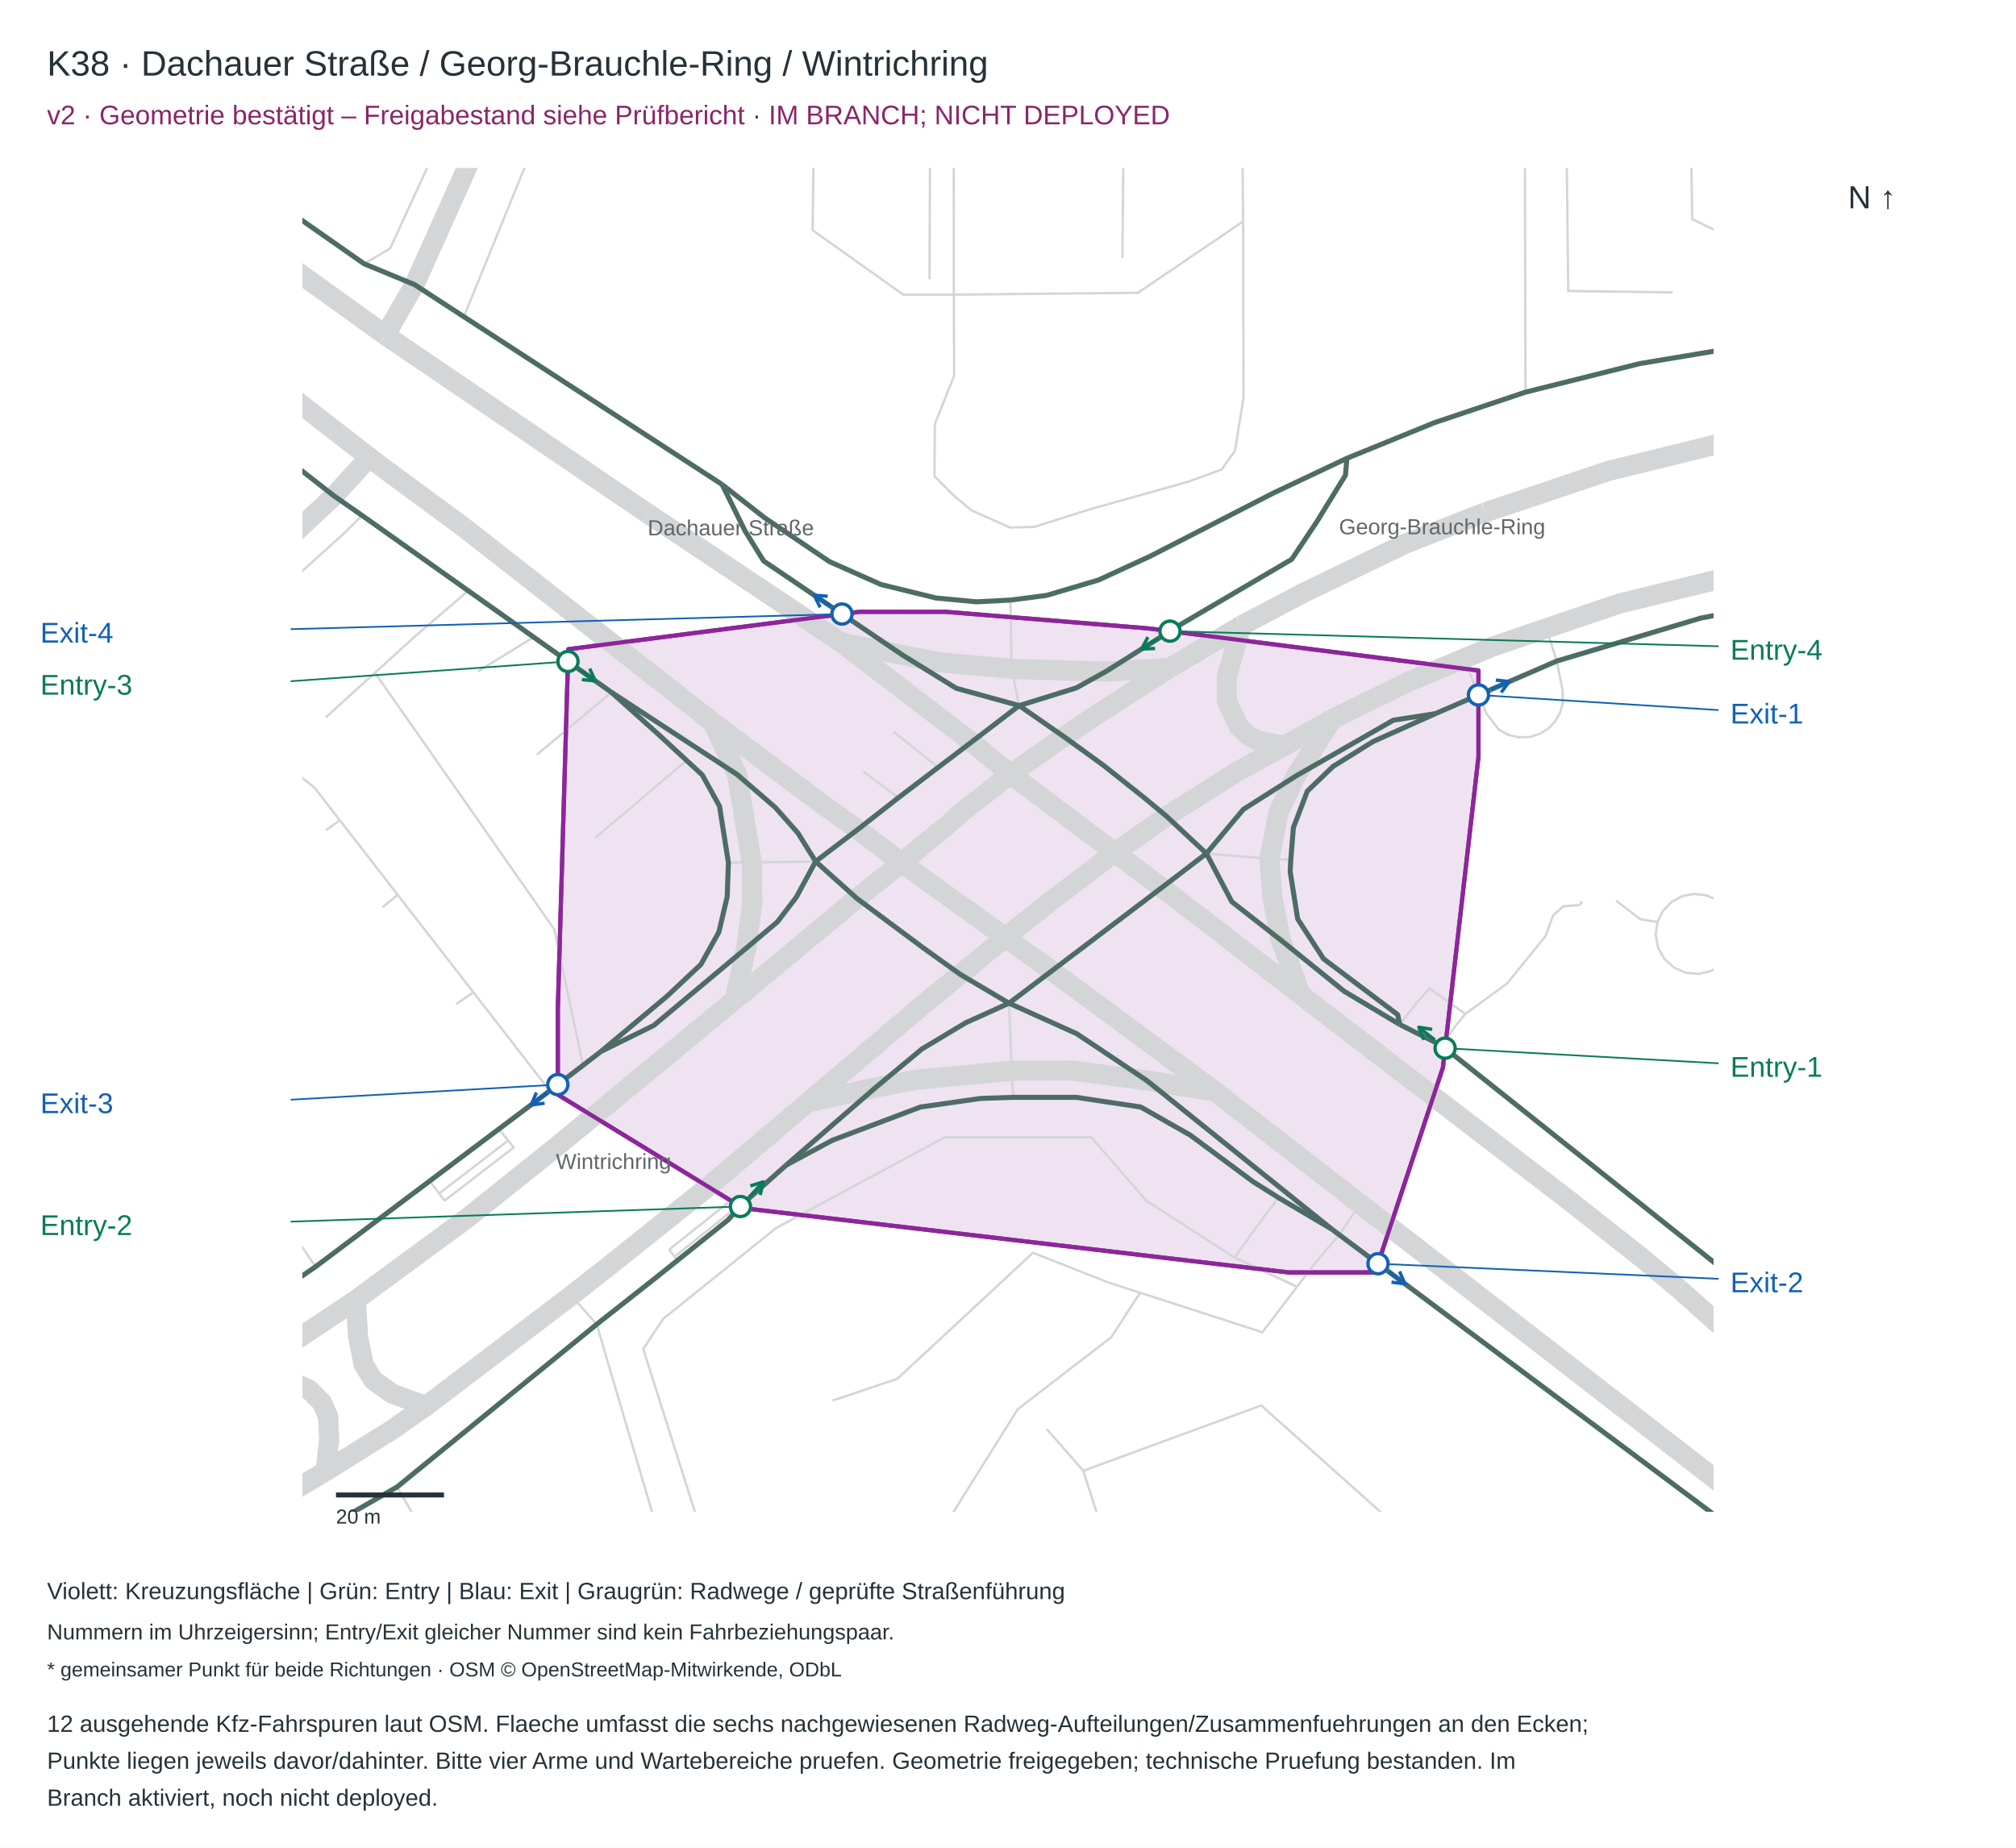
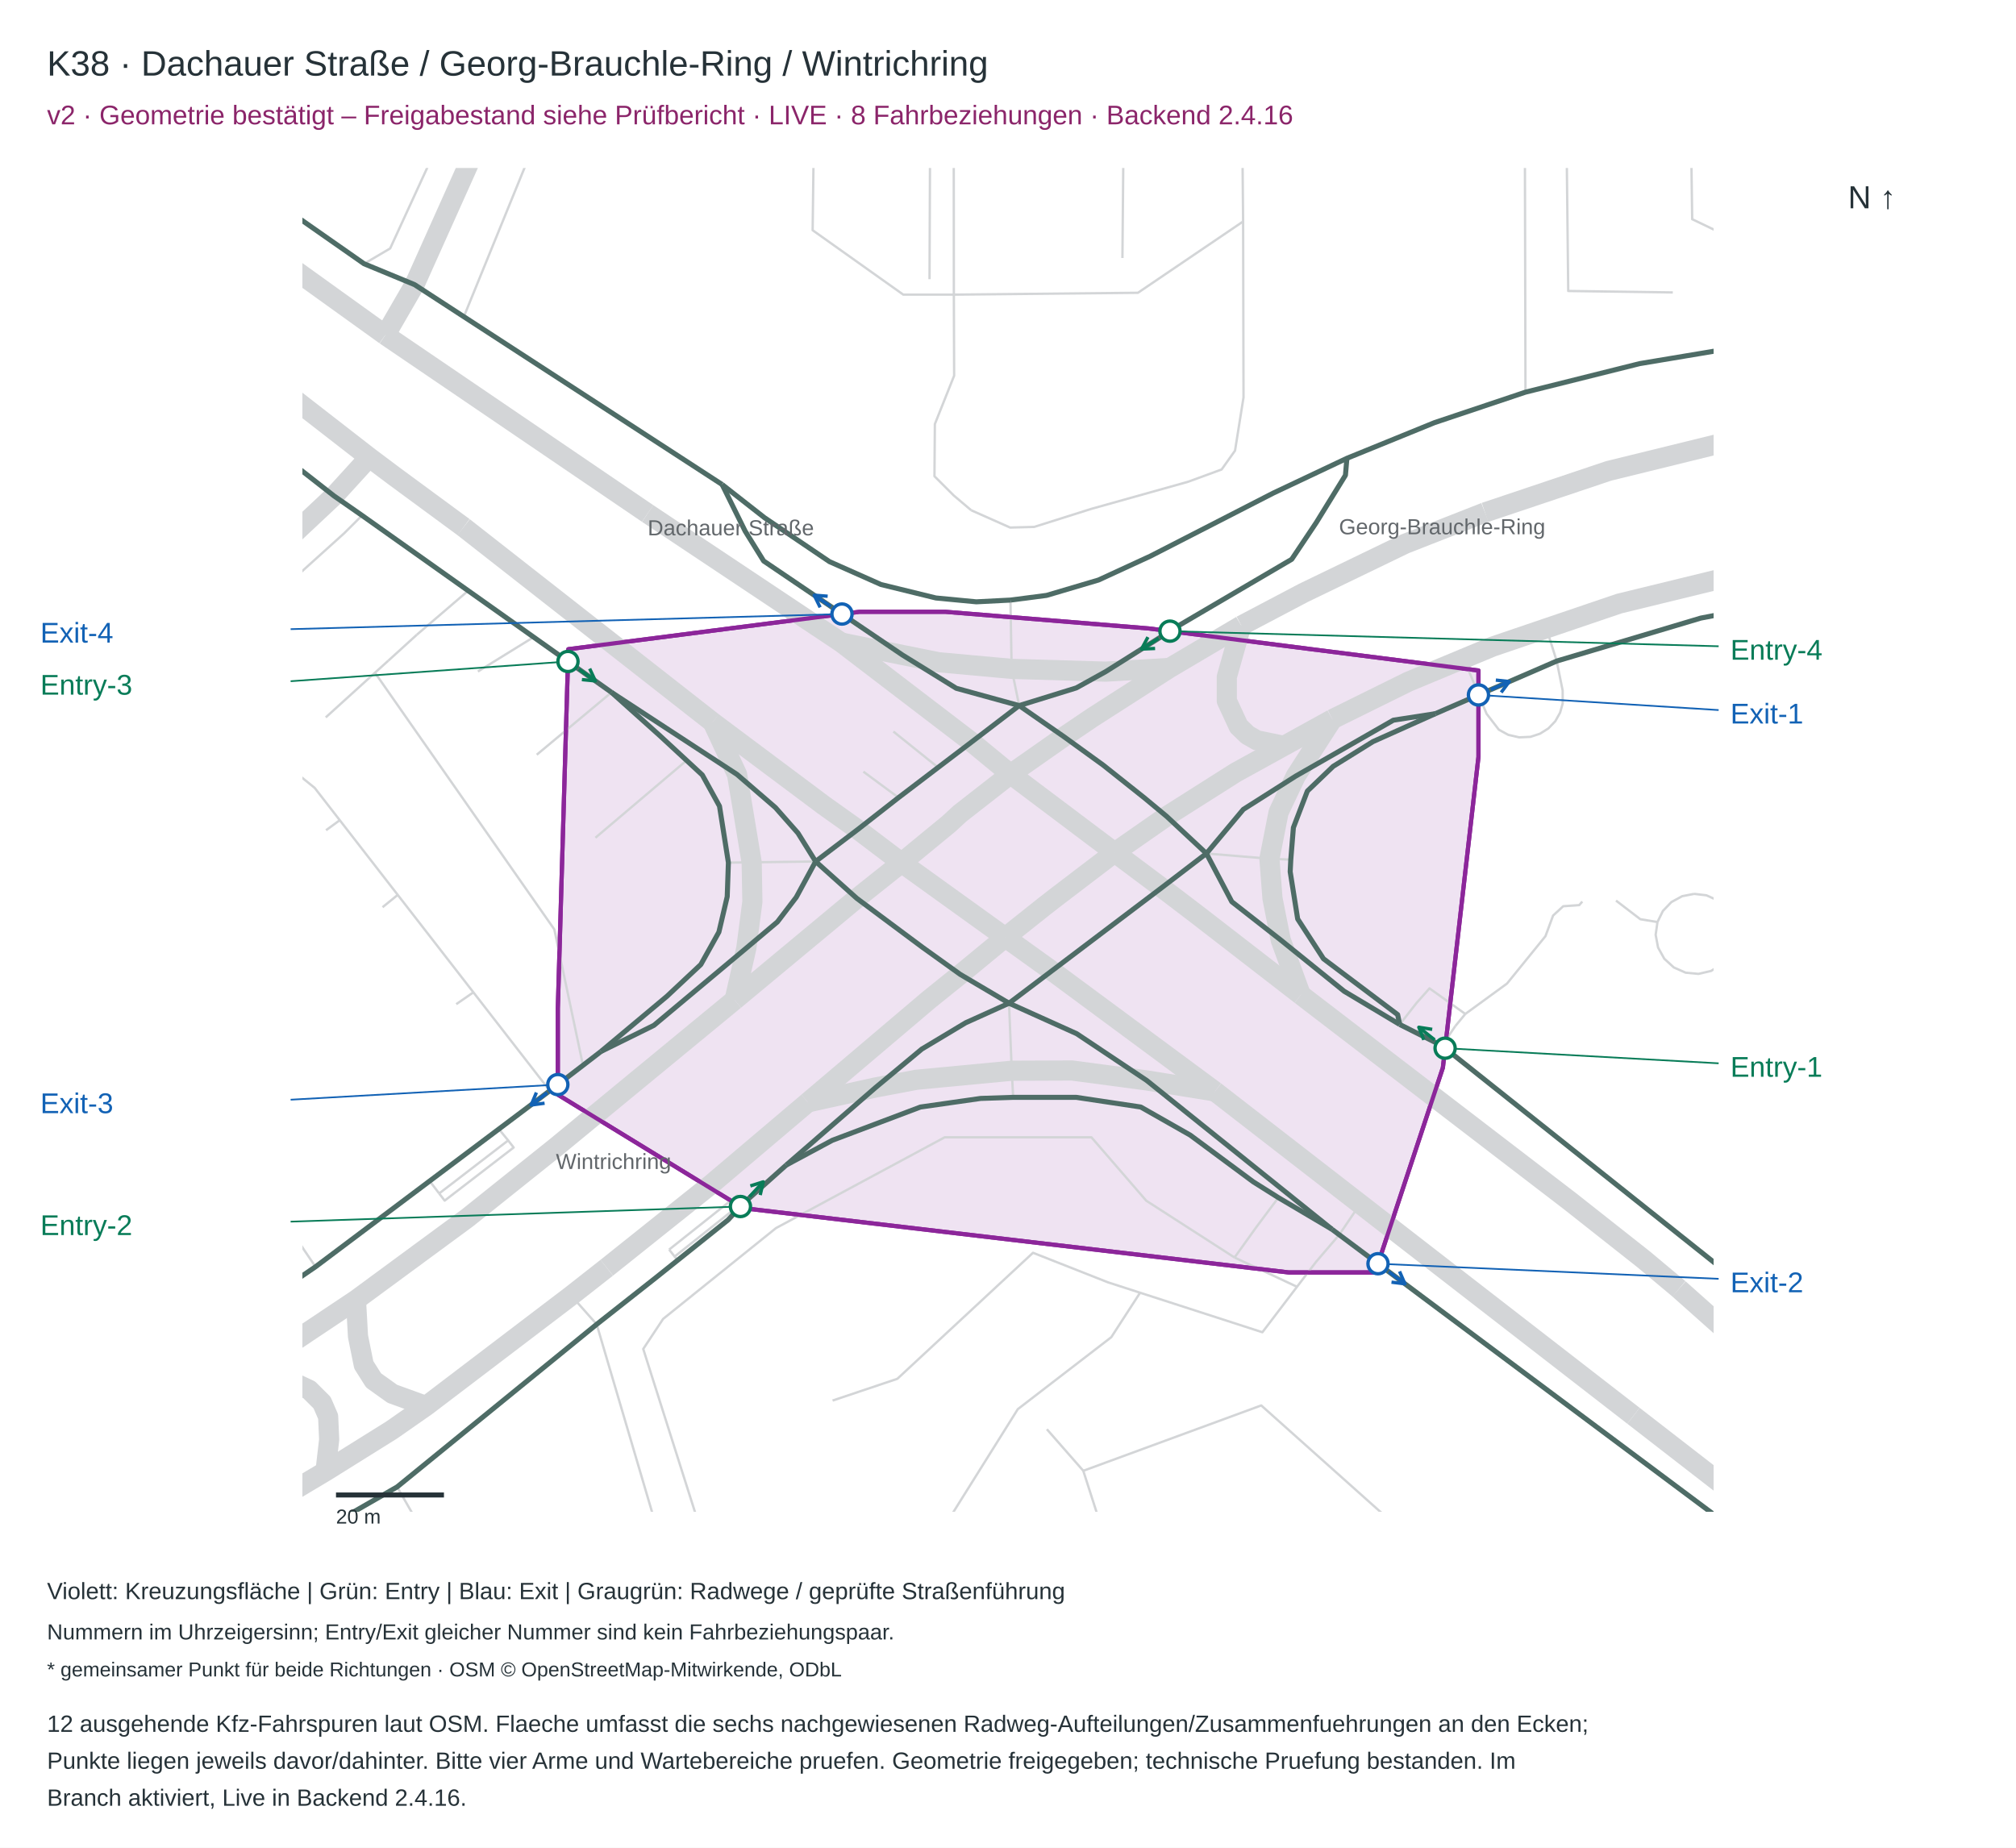
<svg xmlns="http://www.w3.org/2000/svg" width="1200" height="1100" viewBox="0 0 1200 1100">
  <rect width="1200" height="1100" fill="white" />
  <defs>
    <clipPath id="map">
      <rect x="180" y="100" width="840" height="800" />
    </clipPath>
  </defs>
  <text x="28" y="45" font-family="Arial,sans-serif" font-size="21" fill="#263238">K38 · Dachauer Straße / Georg-Brauchle-Ring / Wintrichring</text>
-   <text x="28" y="74" font-family="Arial,sans-serif" font-size="16" fill="#8b256a">v2 · Geometrie bestätigt – Freigabestand siehe Prüfbericht · IM BRANCH; NICHT DEPLOYED</text>
+   <text x="28" y="74" font-family="Arial,sans-serif" font-size="16" fill="#8b256a">v2 · Geometrie bestätigt – Freigabestand siehe Prüfbericht · LIVE · 8 Fahrbeziehungen · Backend 2.4.16</text>
  <g clip-path="url(#map)">
    <polygon points="332.04,651.66 442.35,719.25 767.12,757.52 818.53,757.52 858.86,635.6 880.04,450.58 880.04,399.17 683.84,374.14 562.88,364.23 511.47,364.23 338.29,386.48 332.04,600.25 332.04,651.66" fill="#efe3f2" stroke="#8c269a" stroke-width="2.5" stroke-linejoin="round" />
    <polyline points="536.65,513.61 598.37,558.03" fill="none" stroke="#d3d5d7" stroke-width="12" stroke-linejoin="round" />
    <polyline points="598.37,558.03 621.32,539.76 628.64,534.07 663.48,507.5" fill="none" stroke="#d3d5d7" stroke-width="12" stroke-linejoin="round" />
    <polyline points="601.5,460.86 578.29,441.76 500.87,382.57 385.51,305.7" fill="none" stroke="#d3d5d7" stroke-width="12" stroke-linejoin="round" />
    <polyline points="-232.29,434.14 -169.88,432.92 -137.08,432.28 -60.69,427.67 -44.37,426.67 5.35,418.05 55.85,400.13 100.73,379.13 110.18,372.66 123.89,363.54 132.81,357.14 198.81,295.23 219.75,272.26" fill="none" stroke="#d3d5d7" stroke-width="12" stroke-linejoin="round" />
    <polyline points="2157.31,1112.62 2128.83,1107.47 2089.34,1100.78 2048.22,1092.63 2025.37,1087.16 2007.6,1082.86 1979.29,1070.35 1957.37,1059.83 1928.08,1038.01 1914.18,1027.64 1818.06,944.95 1758.77,896.34 1616.84,778.78 1504.62,685.43 1455.27,644.37 1444.66,635.54 1397.63,611.54 1366.76,603.53 1331.42,598.91 1300.39,599.24 1260.72,603.53 1230.67,613.61 1205.87,627.85 1187.81,645.27 1158.55,681.07 1070.25,795.34 1049.98,812.37" fill="none" stroke="#d3d5d7" stroke-width="12" stroke-linejoin="round" />
    <polyline points="314.12,19.72 340.38,32.77 359.29,36.42 408.55,39.89 484.92,43.15 553.77,43.04 567.68,42.04 658.07,26.77 669.28,24.44 679.58,21.97 738.78,7.74" fill="none" stroke="#d3d5d7" stroke-width="12" stroke-linejoin="round" />
    <polyline points="-253.85,1381.22 -237.97,1365.38 -190.2,1317.7 -169.76,1254.61 -146.24,1210.58 -84.94,1166.41 112.61,1098.32 291.61,989.94" fill="none" stroke="#d3d5d7" stroke-width="1.4" stroke-linejoin="round" />
    <polyline points="493.84,1299.75 438.81,1241.67 339.55,1088.87 291.61,989.94 271.1,945.63 260.03,926.35 236.39,885.19" fill="none" stroke="#d3d5d7" stroke-width="1.4" stroke-linejoin="round" />
    <polyline points="660.24,1342.1 691.08,1179.4 695.75,1034.19 644.81,875.6 750.73,836.69 828.89,906.5 871.77,969.41 918.18,1087.01 942.65,1155.72 926.82,1213.52" fill="none" stroke="#d3d5d7" stroke-width="1.4" stroke-linejoin="round" />
    <polyline points="1637.32,1759.66 1630.93,1668.64 1621.25,1550.36 1488.73,1443.78 1332.18,1308.05 1181.18,1188.59 1006.43,1106.76 918.18,1087.01 695.75,1034.19" fill="none" stroke="#d3d5d7" stroke-width="1.4" stroke-linejoin="round" />
    <polyline points="496.03,1265.99 475.42,1196.14 451.0,1113.34 355.17,788.4 340.02,771.31" fill="none" stroke="#d3d5d7" stroke-width="1.4" stroke-linejoin="round" />
    <polyline points="193.75,875.92 195.94,857.0 195.32,843.38 191.72,835.04 184.04,827.39 173.55,822.49 147.29,816.77" fill="none" stroke="#d3d5d7" stroke-width="12" stroke-linejoin="round" />
    <polyline points="211.88,773.88 213.09,795.52 216.53,812.54 222.37,821.77 233.53,829.75 253.61,837.04" fill="none" stroke="#d3d5d7" stroke-width="12" stroke-linejoin="round" />
    <polyline points="480.88,656.25 521.24,647.38 545.54,642.8 602.24,637.43 638.11,637.29 682.52,643.19 723.21,649.77" fill="none" stroke="#d3d5d7" stroke-width="12" stroke-linejoin="round" />
    <polyline points="19.38,972.56 40.13,997.96 79.77,1030.32 226.23,945.67" fill="none" stroke="#d3d5d7" stroke-width="1.4" stroke-linejoin="round" />
    <polyline points="696.25,397.62 658.14,399.84 602.16,398.2 558.59,394.23 537.17,389.93 500.87,382.57" fill="none" stroke="#d3d5d7" stroke-width="12" stroke-linejoin="round" />
    <polyline points="774.29,592.26 762.34,559.61 757.43,534.86 755.62,511.22 761.06,483.57 771.26,462.04 793.06,428.17" fill="none" stroke="#d3d5d7" stroke-width="12" stroke-linejoin="round" />
    <polyline points="424.19,429.96 438.72,461.04 447.42,513.36 447.85,536.82 444.25,564.4 437.26,595.3" fill="none" stroke="#d3d5d7" stroke-width="12" stroke-linejoin="round" />
    <polyline points="229.36,199.48 246.74,169.44 280.3,94.61 314.12,19.72 346.15,-49.52 388.13,-149.99 398.6,-174.31 428.46,-251.6 436.28,-286.29 441.89,-335.87 444.37,-359.01 446.78,-381.29 459.35,-506.29 462.23,-546.6 479.33,-760.3 478.29,-796.75" fill="none" stroke="#d3d5d7" stroke-width="12" stroke-linejoin="round" />
    <polyline points="229.36,199.48 -43.25,3.48 -62.81,-10.57 -308.45,-186.76 -503.07,-332.54 -611.68,-413.91 -646.29,-439.84 -669.52,-457.29 -817.99,-568.85" fill="none" stroke="#d3d5d7" stroke-width="12" stroke-linejoin="round" />
    <polyline points="2105.05,1642.92 2075.65,1620.93 2022.15,1578.08 1703.29,1336.3 1587.86,1248.14 1509.63,1188.37 1467.7,1155.72 1236.99,976.03 1193.63,942.27 1049.98,812.37" fill="none" stroke="#d3d5d7" stroke-width="12" stroke-linejoin="round" />
    <polyline points="437.26,595.3 330.89,682.93 277.89,725.31 211.88,773.88 152.82,813.3 147.29,816.77 41.61,879.39 2.63,899.13 -60.33,931.4 -281.54,1035.19 -473.37,1111.19 -771.03,1222.24 -985.04,1302.65 -1080.39,1336.55 -1148.58,1362.13 -1322.4,1426.36 -1411.2,1460.27 -1527.49,1503.22 -1605.56,1535.2 -1690.18,1582.12 -1763.54,1634.16 -1819.42,1688.85 -1881.34,1776.94 -1907.26,1831.09 -1922.22,1870.65 -1939.8,1920.22 -1964.22,2016.43 -2011.35,2213.11 -2022.15,2265.47 -2032.03,2317.72" fill="none" stroke="#d3d5d7" stroke-width="12" stroke-linejoin="round" />
    <polyline points="103.07,220.44 69.89,269.01 63.38,278.52 49.1,285.6 12.13,303.95 -0.44,310.18 -44.04,331.85 -70.37,344.9 -77.12,379.28 -81.27,400.38 -80.84,410.57" fill="none" stroke="#d3d5d7" stroke-width="1.4" stroke-linejoin="round" />
    <polyline points="1121.96,437.25 1120.79,451.34 1115.83,465.47 1049.74,550.7" fill="none" stroke="#d3d5d7" stroke-width="1.4" stroke-linejoin="round" />
    <polyline points="2159.36,245.55 2078.68,244.15 1570.09,237.78 1359.2,233.35 1259.27,235.71 1175.6,239.75 1099.88,249.09 1029.4,262.68 957.49,280.35 883.91,305.06" fill="none" stroke="#d3d5d7" stroke-width="12" stroke-linejoin="round" />
    <polyline points="484.92,43.15 484.72,57.27 483.72,137.07 537.67,175.41 567.77,175.41" fill="none" stroke="#d3d5d7" stroke-width="1.4" stroke-linejoin="round" />
    <polyline points="567.68,42.04 567.68,56.49 567.77,175.41 677.34,174.3 739.95,131.85" fill="none" stroke="#d3d5d7" stroke-width="1.4" stroke-linejoin="round" />
    <polyline points="1005.64,14.78 1007.26,130.49 1021.53,137.35 1043.95,191.54 1045.76,204.81" fill="none" stroke="#d3d5d7" stroke-width="1.4" stroke-linejoin="round" />
    <polyline points="1125.8,655.6 1115.31,647.09 1091.27,627.63 1039.03,585.25 1034.86,581.85" fill="none" stroke="#d3d5d7" stroke-width="1.4" stroke-linejoin="round" />
    <polyline points="644.81,875.6 623.13,850.85" fill="none" stroke="#d3d5d7" stroke-width="1.4" stroke-linejoin="round" />
    <polyline points="658.07,26.77 658.31,8.02 659.24,-62.58 656.02,-74.09 648.98,-85.61 631.72,-97.74 617.0,-108.0 608.06,-117.59 603.57,-128.46 605.03,-148.38 611.37,-164.65 622.72,-176.56 641.02,-181.46 872.7,-155.78" fill="none" stroke="#d3d5d7" stroke-width="1.4" stroke-linejoin="round" />
    <polyline points="578.1,303.77 601.28,314.07 615.59,313.68 649.58,302.95 707.15,286.82 727.16,279.49 735.13,268.29 740.19,236.6 739.95,131.85 738.95,25.23 738.78,7.74" fill="none" stroke="#d3d5d7" stroke-width="1.4" stroke-linejoin="round" />
    <polyline points="578.1,303.77 567.75,295.01 556.23,283.53 556.47,252.45 567.94,223.66 567.77,175.41" fill="none" stroke="#d3d5d7" stroke-width="1.4" stroke-linejoin="round" />
    <polyline points="738.78,7.74 786.86,-3.1 834.42,-11.11 880.43,-16.3 905.11,-17.41 931.35,-17.58 986.59,-18.01" fill="none" stroke="#d3d5d7" stroke-width="12" stroke-linejoin="round" />
    <polyline points="431.04,-105.68 448.26,-98.84 463.12,-92.94 484.82,-82.86 503.61,-69.45 503.35,-50.35" fill="none" stroke="#d3d5d7" stroke-width="1.4" stroke-linejoin="round" />
    <polyline points="503.61,-69.45 522.89,-63.11 538.96,-60.32 568.94,-60.43 568.8,-53.82" fill="none" stroke="#d3d5d7" stroke-width="1.4" stroke-linejoin="round" />
    <polyline points="538.96,-60.32 544.97,-68.77 553.27,-85.4 555.2,-103.96 552.65,-115.48 543.49,-134.75 550.72,-148.09 556.16,-170.02 550.6,-187.19 542.37,-202.46" fill="none" stroke="#d3d5d7" stroke-width="1.4" stroke-linejoin="round" />
    <polyline points="485.49,512.86 447.42,513.36 433.57,513.54" fill="none" stroke="#d3d5d7" stroke-width="1.4" stroke-linejoin="round" />
    <polyline points="603.07,653.28 602.24,637.43 600.61,597.23" fill="none" stroke="#d3d5d7" stroke-width="1.4" stroke-linejoin="round" />
    <polyline points="718.1,508.1 755.62,511.22 768.33,511.75" fill="none" stroke="#d3d5d7" stroke-width="1.4" stroke-linejoin="round" />
    <polyline points="601.47,357.24 602.16,398.2 606.65,420.05" fill="none" stroke="#d3d5d7" stroke-width="1.4" stroke-linejoin="round" />
    <polyline points="-61.38,632.68 -57.54,630.17 -2.02,584.57 32.71,556.03 49.62,541.51 58.37,531.14 78.96,503.17" fill="none" stroke="#d3d5d7" stroke-width="1.4" stroke-linejoin="round" />
    <polyline points="215.5,306.85 204.89,317.44 157.28,360.39 139.66,374.55 135.39,377.34 120.12,387.25 94.67,405.6 54.25,423.12 28.25,431.35 0.51,439.0 -33.0,445.8 -40.15,447.37 -59.33,448.91 -166.13,457.57 -174.67,459.07 -182.99,460.54 -203.27,472.27 -216.07,484.43 -220.25,490.72 -225.45,498.52 -248.68,563.65 -258.74,585.79 -267.28,600.74 -279.66,617.37 -300.84,638.01 -317.2,654.07 -335.35,667.73 -361.94,682.75 -385.2,693.09 -408.33,703.39 -432.85,707.86 -465.07,710.65 -488.97,710.65 -519.93,707.86 -579.96,697.7 -632.0,685.4 -802.94,629.99 -843.2,631.03 -991.02,638.36 -1028.23,640.8 -1064.27,643.12 -1144.91,649.34 -1194.85,650.95 -1219.73,651.74 -1240.31,649.49 -1320.64,640.65 -1333.59,645.7" fill="none" stroke="#d3d5d7" stroke-width="1.4" stroke-linejoin="round" />
    <polyline points="78.96,503.17 22.93,539.9 -8.48,487.07 -25.65,458.14 -33.0,445.8" fill="none" stroke="#d3d5d7" stroke-width="1.4" stroke-linejoin="round" />
    <polyline points="-2027.83,2531.1 -2018.14,2442.29 -2015.19,2421.98 -1969.18,2215.54 -1921.76,2029.3 -1885.97,1938.17 -1841.67,1856.48 -1772.46,1754.91 -1687.24,1663.24 -1618.94,1611.2 -1574.72,1578.51 -1507.98,1542.64 -1404.19,1494.6 -1305.23,1457.98 -1058.02,1366.49 -985.75,1339.49 -768.0,1258.15 -462.31,1145.35 -267.28,1076.53 -113.04,1025.67 -46.09,1000.14 19.38,972.56 109.18,926.35 193.75,875.92 233.1,851.35 253.61,837.04 340.02,771.31 361.16,754.71" fill="none" stroke="#d3d5d7" stroke-width="12" stroke-linejoin="round" />
    <polyline points="1008.46,532.14 1001.28,533.53 994.86,537.04 989.81,542.33 986.59,548.91 985.51,556.53 986.94,564.08 990.66,570.77 996.34,575.95 1003.35,579.06 1011.01,579.78 1018.47,578.03 1025.01,573.99 1029.73,568.37 1032.52,561.61 1033.17,554.35 1031.54,547.2 1027.85,540.9 1022.39,536.0 1015.73,533.0 1008.46,532.14" fill="none" stroke="#d3d5d7" stroke-width="1.4" stroke-linejoin="round" />
    <polyline points="1022.39,536.0 1088.55,452.35 1097.47,440.22 1101.86,424.3 1120.77,407.35" fill="none" stroke="#d3d5d7" stroke-width="1.4" stroke-linejoin="round" />
    <polyline points="663.48,507.5 601.5,460.86" fill="none" stroke="#d3d5d7" stroke-width="12" stroke-linejoin="round" />
    <polyline points="793.06,428.17 838.24,405.85 871.29,392.08 888.49,384.93 920.47,374.05 963.83,359.32 1049.77,338.36 1110.06,327.06 1154.21,321.01 1173.67,318.33 1239.09,313.61 1349.83,310.18 1439.53,311.18 1515.83,312.04 1621.03,313.22 1820.33,314.32 1869.84,314.61" fill="none" stroke="#d3d5d7" stroke-width="12" stroke-linejoin="round" />
    <polyline points="601.5,460.86 571.45,484.32 564.81,490.44 536.65,513.61" fill="none" stroke="#d3d5d7" stroke-width="12" stroke-linejoin="round" />
    <polyline points="110.18,372.66 120.12,387.25 128.33,399.3 131.5,403.99 161.69,448.3 187.31,469.05 202.24,488.29 236.75,532.75 281.78,590.76 319.56,639.44 327.26,649.34" fill="none" stroke="#d3d5d7" stroke-width="1.4" stroke-linejoin="round" />
    <polyline points="49.62,541.51 75.14,580.85 109.51,633.86 143.31,685.97 180.99,744.09 187.81,754.14" fill="none" stroke="#d3d5d7" stroke-width="1.4" stroke-linejoin="round" />
    <polyline points="179.61,280.2 166.94,293.58 143.38,318.47 96.15,357.49 65.34,373.48 28.87,390.11 -2.49,400.34 -40.22,406.1 -80.84,410.57 -167.54,416.36 -183.52,411.21 -202.07,401.63 -216.15,385.0 -227.67,358.14 -237.97,320.87 -240.59,310.82 -267.69,267.08 -283.62,241.36 -319.78,194.36 -361.37,152.16 -394.64,123.37 -409.91,112.39 -444.54,87.53 -510.41,51.73 -549.89,33.49 -593.58,13.32 -628.21,-2.03 -672.91,-21.84 -694.47,-29.53 -739.45,-45.52 -745.01,-47.38 -755.36,-50.81 -792.02,-63.04 -841.15,-79.42 -864.12,-85.33 -925.6,-101.17 -987.76,-114.4 -1006.84,-118.44 -1075.36,-130.28 -1128.83,-139.51 -1181.11,-148.56 -1290.87,-171.56 -1308.14,-178.57 -1325.43,-185.61 -1357.06,-204.39 -1378.81,-214.3 -1397.44,-218.84 -1417.16,-220.2" fill="none" stroke="#d3d5d7" stroke-width="1.4" stroke-linejoin="round" />
    <polyline points="531.78,435.5 558.4,456.89" fill="none" stroke="#d3d5d7" stroke-width="1.4" stroke-linejoin="round" />
    <polyline points="513.92,459.39 534.83,474.84" fill="none" stroke="#d3d5d7" stroke-width="1.4" stroke-linejoin="round" />
    <polyline points="398.29,743.91 401.58,748.06 442.01,715.9 438.72,711.76 398.29,743.91" fill="none" stroke="#d3d5d7" stroke-width="1.4" stroke-linejoin="round" />
    <polyline points="261.41,710.5 302.48,678.92 305.75,683.14 264.68,714.76 261.41,710.5" fill="none" stroke="#d3d5d7" stroke-width="1.4" stroke-linejoin="round" />
    <polyline points="261.41,710.5 255.74,703.1" fill="none" stroke="#d3d5d7" stroke-width="1.4" stroke-linejoin="round" />
    <polyline points="302.48,678.92 296.93,672.16" fill="none" stroke="#d3d5d7" stroke-width="1.4" stroke-linejoin="round" />
    <polyline points="401.58,748.06 403.3,750.31" fill="none" stroke="#d3d5d7" stroke-width="1.4" stroke-linejoin="round" />
    <polyline points="442.01,715.9 442.46,716.41" fill="none" stroke="#d3d5d7" stroke-width="1.4" stroke-linejoin="round" />
    <polyline points="972.3,842.84 1111.49,950.74 1142.26,974.56 1326.81,1113.23 1673.5,1379.26 1772.82,1455.47" fill="none" stroke="#d3d5d7" stroke-width="12" stroke-linejoin="round" />
    <polyline points="793.73,-783.84 789.18,-785.77 783.74,-786.27 772.5,-785.77 572.33,-775.72 509.77,-771.25 503.49,-759.51 492.64,-629.54 485.18,-544.1 469.1,-357.25 468.48,-349.85 467.17,-334.69 465.86,-320.31 460.61,-263.26 457.25,-250.46 412.1,-138.44 400.48,-112.44 381.43,-66.37 353.5,1.12 340.38,32.77 333.68,48.37 324.66,69.36 276.1,188.54" fill="none" stroke="#d3d5d7" stroke-width="1.4" stroke-linejoin="round" />
    <polyline points="226.23,945.67 260.03,926.35" fill="none" stroke="#d3d5d7" stroke-width="1.4" stroke-linejoin="round" />
    <polyline points="999.37,767.3 978.38,749.74 934.47,715.08 774.29,592.26" fill="none" stroke="#d3d5d7" stroke-width="12" stroke-linejoin="round" />
    <polyline points="871.29,392.08 880.21,413.65 881.26,416.22 884.86,424.91 892.16,434.39 897.77,437.47 904.3,438.97 911.03,438.65 916.66,436.79 921.67,433.64 925.77,429.35 928.61,424.3 930.18,418.76 930.16,411.11 927.15,396.23 926.6,393.55 920.47,374.05" fill="none" stroke="#d3d5d7" stroke-width="1.4" stroke-linejoin="round" />
    <polyline points="1053.27,780.32 1141.61,668.19 1172.93,626.88 1188.53,609.93 1204.87,597.02 1245.27,580.6 1277.16,575.34 1314.65,576.24 1334.02,578.13 1365.93,581.85 1376.66,583.68 1405.16,591.08 1429.3,601.31 1515.8,671.88 1832.66,930.47 1846.63,942.23 1943.87,1018.7 1961.38,1032.65 1996.89,1051.82 2035.75,1066.56 2076.39,1076.61 2136.3,1088.05" fill="none" stroke="#d3d5d7" stroke-width="1.4" stroke-linejoin="round" />
    <polyline points="2123.47,1130.93 2049.34,1119.17 2025.92,1112.19 2005.84,1106.22 1971.8,1090.84 1934.69,1070.85 1913.68,1055.75 1893.1,1040.95 1850.69,1004.75 1817.92,977.07 1801.01,963.3 1600.12,799.85 1588.5,789.83 1507.34,724.77 1505.33,723.09 1439.1,666.94 1427.51,657.11 1406.9,641.44 1370.77,628.17 1340.38,623.7 1305.21,622.73 1276.89,623.7 1258.51,627.06 1239.14,632.18 1222.68,640.98 1210.83,653.42 1177.08,697.41 1089.1,812.97" fill="none" stroke="#d3d5d7" stroke-width="1.4" stroke-linejoin="round" />
    <polyline points="1023.98,688.87 1037.55,698.2 1091.27,627.63" fill="none" stroke="#d3d5d7" stroke-width="1.4" stroke-linejoin="round" />
    <polyline points="961.9,536.14 976.38,547.23 986.59,548.91" fill="none" stroke="#d3d5d7" stroke-width="1.4" stroke-linejoin="round" />
    <polyline points="872.2,603.64 897.03,585.54 919.92,557.32 924.46,545.05 930.47,539.51 940.03,538.83 941.84,536.72" fill="none" stroke="#d3d5d7" stroke-width="1.4" stroke-linejoin="round" />
    <polyline points="1193.7,470.55 1164.61,448.09" fill="none" stroke="#d3d5d7" stroke-width="1.4" stroke-linejoin="round" />
    <polyline points="1154.21,321.01 1156.02,343.26 1160.84,401.95 1164.61,448.09" fill="none" stroke="#d3d5d7" stroke-width="1.4" stroke-linejoin="round" />
    <polyline points="205.41,56.63 254.88,81.7 261.17,84.92 280.3,94.61" fill="none" stroke="#d3d5d7" stroke-width="1.4" stroke-linejoin="round" />
    <polyline points="858.34,622.56 866.26,610.86" fill="none" stroke="#d3d5d7" stroke-width="1.4" stroke-linejoin="round" />
    <polyline points="866.26,610.86 872.2,603.64" fill="none" stroke="#d3d5d7" stroke-width="1.4" stroke-linejoin="round" />
    <polyline points="904.59,-35.83 905.11,-17.41 907.5,14.82 908.02,233.46" fill="none" stroke="#d3d5d7" stroke-width="1.4" stroke-linejoin="round" />
    <polyline points="480.88,656.25 553.13,594.98 571.61,580.1 598.37,558.03" fill="none" stroke="#d3d5d7" stroke-width="12" stroke-linejoin="round" />
    <polyline points="361.16,754.71 423.02,705.28 480.88,656.25" fill="none" stroke="#d3d5d7" stroke-width="12" stroke-linejoin="round" />
    <polyline points="1049.98,812.37 999.37,767.3" fill="none" stroke="#d3d5d7" stroke-width="12" stroke-linejoin="round" />
    <polyline points="774.29,592.26 712.81,544.69 691.51,528.46 663.48,507.5" fill="none" stroke="#d3d5d7" stroke-width="12" stroke-linejoin="round" />
    <polyline points="424.19,429.96 490.33,479.42 510.55,493.83 536.65,513.61" fill="none" stroke="#d3d5d7" stroke-width="12" stroke-linejoin="round" />
    <polyline points="275.94,313.82 424.19,429.96" fill="none" stroke="#d3d5d7" stroke-width="12" stroke-linejoin="round" />
    <polyline points="63.38,278.52 72.54,294.33" fill="none" stroke="#d3d5d7" stroke-width="1.4" stroke-linejoin="round" />
    <polyline points="69.89,269.01 163.01,293.29 166.94,293.58" fill="none" stroke="#d3d5d7" stroke-width="1.4" stroke-linejoin="round" />
    <polyline points="-267.28,600.74 -237.94,609.0 -222.39,605.17 -219.17,603.49 -162.03,573.77 -159.52,572.48 -110.06,544.94 -62.12,517.62 -8.48,487.07 26.39,464.72 81.72,429.2 128.33,399.3" fill="none" stroke="#d3d5d7" stroke-width="1.4" stroke-linejoin="round" />
    <polyline points="22.93,539.9 32.71,556.03" fill="none" stroke="#d3d5d7" stroke-width="1.4" stroke-linejoin="round" />
    <polyline points="723.21,649.77 809.59,716.73 972.3,842.84" fill="none" stroke="#d3d5d7" stroke-width="12" stroke-linejoin="round" />
    <polyline points="536.65,513.61 510.01,534.82 437.26,595.3" fill="none" stroke="#d3d5d7" stroke-width="12" stroke-linejoin="round" />
    <polyline points="385.51,305.7 229.36,199.48" fill="none" stroke="#d3d5d7" stroke-width="12" stroke-linejoin="round" />
    <polyline points="-7.02,96.08 219.75,272.26 235.06,283.74 275.94,313.82" fill="none" stroke="#d3d5d7" stroke-width="12" stroke-linejoin="round" />
    <polyline points="598.37,558.03 626.11,577.96 723.21,649.77" fill="none" stroke="#d3d5d7" stroke-width="12" stroke-linejoin="round" />
    <polyline points="883.91,305.06 836.33,323.73 775.8,352.99 738.88,372.44" fill="none" stroke="#d3d5d7" stroke-width="12" stroke-linejoin="round" />
    <polyline points="738.88,372.44 696.25,397.62 650.49,426.95 633.31,438.58 601.5,460.86" fill="none" stroke="#d3d5d7" stroke-width="12" stroke-linejoin="round" />
    <polyline points="738.88,372.44 730.24,402.99 730.24,417.22 737.28,432.42 742.57,437.54 748.15,440.72 764.28,444.05" fill="none" stroke="#d3d5d7" stroke-width="12" stroke-linejoin="round" />
    <polyline points="663.48,507.5 694.39,485.97 735.58,459.86 764.28,444.05 793.06,428.17" fill="none" stroke="#d3d5d7" stroke-width="12" stroke-linejoin="round" />
    <polyline points="553.77,43.04 553.72,57.77 553.29,166.22" fill="none" stroke="#d3d5d7" stroke-width="1.4" stroke-linejoin="round" />
    <polyline points="669.28,24.44 669.14,39.71 668.11,153.59" fill="none" stroke="#d3d5d7" stroke-width="1.4" stroke-linejoin="round" />
    <polyline points="333.68,48.37 424.05,56.16 484.72,57.27 553.72,57.77 567.68,56.49 614.69,50.87 669.14,39.71 738.95,25.23 773.15,20.18 799.43,17.47 838.74,14.78 907.5,14.82 931.71,14.82 1005.64,14.78 1031.57,14.82 1080.27,14.93 1158.93,15.07 1176.41,15.03 1185.19,9.6 1202.7,-1.2 1296.21,-0.99 1433.95,-1.06 1438.62,-1.1 1497.54,-1.42" fill="none" stroke="#d3d5d7" stroke-width="1.4" stroke-linejoin="round" />
    <polyline points="353.5,1.12 391.73,12.07 425.62,17.14 453.39,21.29 516.54,23.87 559.16,21.4 638.51,11.56 658.31,8.02 681.06,2.44 706.68,-3.85 784.14,-22.81 833.08,-30.67 878.54,-35.47 904.59,-35.83 974.47,-37.18 988.8,-37.26 1008.41,-37.4 1451.07,-35.57 1460.9,-38.79 1470.97,-45.63" fill="none" stroke="#d3d5d7" stroke-width="1.4" stroke-linejoin="round" />
    <polyline points="216.72,157.03 232.24,147.9 261.17,84.92 327.19,-58.54 379.28,-183.32 409.52,-258.79 414.17,-283.04 414.17,-306.75 411.07,-363.08 405.92,-382.83 374.73,-418.16 313.81,-474.42 281.11,-471.35 265.8,-484.01 238.35,-506.68 251.87,-525.5" fill="none" stroke="#d3d5d7" stroke-width="1.4" stroke-linejoin="round" />
    <polyline points="134.91,790.3 64.91,685.11 -2.02,584.57" fill="none" stroke="#d3d5d7" stroke-width="1.4" stroke-linejoin="round" />
    <polyline points="679.58,21.97 681.06,2.44 682.87,-23.59" fill="none" stroke="#d3d5d7" stroke-width="1.4" stroke-linejoin="round" />
    <polyline points="1158.55,681.07 1141.61,668.19 1137.42,665.01 1125.8,655.6" fill="none" stroke="#d3d5d7" stroke-width="1.4" stroke-linejoin="round" />
    <polyline points="1034.86,581.85 1025.01,573.99" fill="none" stroke="#d3d5d7" stroke-width="1.4" stroke-linejoin="round" />
    <polyline points="1110.06,327.06 1112.73,348.77 1120.77,407.35 1121.96,437.25" fill="none" stroke="#d3d5d7" stroke-width="1.4" stroke-linejoin="round" />
    <polyline points="425.62,17.14 412.36,-28.82 381.43,-66.37" fill="none" stroke="#d3d5d7" stroke-width="1.4" stroke-linejoin="round" />
    <polyline points="353.5,1.12 412.36,-28.82 435.31,-37.65" fill="none" stroke="#d3d5d7" stroke-width="1.4" stroke-linejoin="round" />
    <polyline points="1080.27,-17.51 1080.27,14.93 1080.27,174.34" fill="none" stroke="#d3d5d7" stroke-width="1.4" stroke-linejoin="round" />
    <polyline points="931.35,-17.58 931.71,14.82 933.47,173.23 995.72,174.09" fill="none" stroke="#d3d5d7" stroke-width="1.4" stroke-linejoin="round" />
    <polyline points="161.69,448.3 78.96,503.17" fill="none" stroke="#d3d5d7" stroke-width="1.4" stroke-linejoin="round" />
    <polyline points="354.41,498.73 408.69,452.7" fill="none" stroke="#d3d5d7" stroke-width="1.4" stroke-linejoin="round" />
    <polyline points="319.49,449.31 363.99,412.18" fill="none" stroke="#d3d5d7" stroke-width="1.4" stroke-linejoin="round" />
    <polyline points="284.45,399.77 317.63,379.28" fill="none" stroke="#d3d5d7" stroke-width="1.4" stroke-linejoin="round" />
    <polyline points="278.68,351.66 263.39,364.79 248.1,377.88" fill="none" stroke="#d3d5d7" stroke-width="1.4" stroke-linejoin="round" />
    <polyline points="248.1,377.88 231.15,393.3" fill="none" stroke="#d3d5d7" stroke-width="1.4" stroke-linejoin="round" />
    <polyline points="231.15,393.3 223.2,400.48 193.89,427.09" fill="none" stroke="#d3d5d7" stroke-width="1.4" stroke-linejoin="round" />
    <polyline points="223.2,400.48 329.96,553.31 347.01,634.22" fill="none" stroke="#d3d5d7" stroke-width="1.4" stroke-linejoin="round" />
    <polyline points="123.89,363.54 135.39,377.34 174.95,424.91" fill="none" stroke="#d3d5d7" stroke-width="1.4" stroke-linejoin="round" />
    <polyline points="194.06,494.26 202.24,488.29" fill="none" stroke="#d3d5d7" stroke-width="1.4" stroke-linejoin="round" />
    <polyline points="227.71,540.08 236.75,532.75" fill="none" stroke="#d3d5d7" stroke-width="1.4" stroke-linejoin="round" />
    <polyline points="271.57,597.81 281.78,590.76" fill="none" stroke="#d3d5d7" stroke-width="1.4" stroke-linejoin="round" />
    <polyline points="67.17,586.32 75.14,580.85" fill="none" stroke="#d3d5d7" stroke-width="1.4" stroke-linejoin="round" />
    <polyline points="99.9,639.37 109.51,633.86" fill="none" stroke="#d3d5d7" stroke-width="1.4" stroke-linejoin="round" />
    <polyline points="133.31,693.48 143.31,685.97" fill="none" stroke="#d3d5d7" stroke-width="1.4" stroke-linejoin="round" />
    <polyline points="30.42,470.23 26.39,464.72" fill="none" stroke="#d3d5d7" stroke-width="1.4" stroke-linejoin="round" />
    <polyline points="85.3,434.5 81.72,429.2" fill="none" stroke="#d3d5d7" stroke-width="1.4" stroke-linejoin="round" />
    <polyline points="1160.84,401.95 1177.2,401.34" fill="none" stroke="#d3d5d7" stroke-width="1.4" stroke-linejoin="round" />
    <polyline points="1177.2,401.34 1232.75,399.02 1261.58,418.62 1171.98,537.25 1189.48,549.49 1296.05,407.67 1277.59,395.91 1261.58,418.62" fill="none" stroke="#d3d5d7" stroke-width="1.4" stroke-linejoin="round" />
    <polyline points="1209.83,723.09 1177.08,697.41 1158.55,681.07" fill="none" stroke="#d3d5d7" stroke-width="1.4" stroke-linejoin="round" />
    <polyline points="809.59,716.73 797.17,735.08 783.43,751.13 772.03,766.05 751.42,793.12 678.63,769.59 659.5,763.4 614.88,745.81 534.12,820.84 495.58,833.79" fill="none" stroke="#d3d5d7" stroke-width="1.4" stroke-linejoin="round" />
    <polyline points="760.94,712.97 747.87,730.46 734.84,748.63" fill="none" stroke="#d3d5d7" stroke-width="1.4" stroke-linejoin="round" />
    <polyline points="734.84,748.63 682.28,714.8 649.65,677.06 562.33,677.06 461.9,731.11 394.71,785.18 382.88,803.07 435.35,968.45 553.37,922.7 605.84,838.9 661.48,796.06 678.63,769.59" fill="none" stroke="#d3d5d7" stroke-width="1.4" stroke-linejoin="round" />
    <polyline points="772.03,766.05 734.84,748.63" fill="none" stroke="#d3d5d7" stroke-width="1.4" stroke-linejoin="round" />
    <polyline points="833.16,609.89 843.27,596.98 850.9,588.4 872.2,603.64" fill="none" stroke="#d3d5d7" stroke-width="1.4" stroke-linejoin="round" />
    <polyline points="2073.88,217.08 2031.33,211.78 1970.51,203.95 1949.22,202.05 1920.71,199.09 1876.16,197.51 1473.02,190.65 1413.08,190.43 1352.57,189.32 1256.41,191.04 1161.08,194.29 1103.43,198.55 1045.76,204.81 976.0,216.47 908.02,233.46 853.91,251.59 801.72,272.84 757.91,293.54 684.78,331.06 653.87,345.3 622.96,354.45 601.47,357.24" fill="none" stroke="#4e6c66" stroke-width="3" stroke-linejoin="round" />
    <polyline points="357.74,625.95 347.01,634.22 327.26,649.34 296.93,672.16 255.74,703.1 187.81,754.14 134.91,790.3 82.96,825.81 25.67,857.29 -20.24,882.5 -123.06,932.72 -168.33,955.25 -223.42,980.57 -298.22,1014.73 -388.47,1049.42 -523.36,1097.78 -992.26,1271.85 -1077.79,1305.65 -1106.82,1317.1 -1163.8,1339.13 -1297.31,1389.13 -1322.0,1398.39 -1507.48,1465.74 -1622.47,1515.28 -1638.49,1523.36 -1660.05,1534.23 -1689.37,1551.08 -1772.82,1614.03 -1796.79,1635.84 -1833.23,1670.79 -1860.14,1703.91 -1884.68,1740.85" fill="none" stroke="#4e6c66" stroke-width="3" stroke-linejoin="round" />
    <polyline points="468.05,693.55 495.43,678.85 547.9,659.04 583.73,653.92 603.07,653.28 640.66,653.28 679.03,659.04 708.49,675.78 745.94,703.53 760.94,712.97 792.83,731.82" fill="none" stroke="#4e6c66" stroke-width="3" stroke-linejoin="round" />
    <polyline points="833.16,609.89 831.94,604.03 787.79,570.77 772.43,547.09 767.97,518.94 768.33,511.75 769.88,492.69 778.2,470.94 793.54,456.24 817.22,441.51 854.34,424.88" fill="none" stroke="#4e6c66" stroke-width="3" stroke-linejoin="round" />
    <polyline points="363.99,412.18 392.45,437.68 408.69,452.7 418.04,461.36 428.27,479.92 433.57,513.54 432.87,533.78 427.91,554.89 417.16,574.2 396.93,593.16 357.74,625.95" fill="none" stroke="#4e6c66" stroke-width="3" stroke-linejoin="round" />
    <polyline points="-1997.3,2550.27 -1998.8,2534.96 -1997.04,2481.53 -1989.83,2439.47 -1988.78,2404.92 -1941.94,2184.06 -1918.04,2089.53 -1903.04,2037.53 -1868.29,1944.4 -1829.44,1866.5 -1800.68,1824.01 -1759.84,1773.43 -1720.13,1732.09 -1681.14,1694.93 -1643.57,1661.31 -1595.3,1624.33 -1556.69,1599.0 -1510.65,1572.29 -1456.94,1546.61 -1391.52,1519.75 -1141.57,1426.08 -1083.49,1405.04 -1027.85,1384.91 -1022.98,1383.16 -967.82,1363.16 -828.75,1312.84 -507.6,1191.91 -221.63,1088.94 -144.12,1067.77 -53.99,1036.37 40.13,997.96 236.39,885.19 355.17,788.4 388.61,762.04 403.3,750.31 433.4,726.21 442.46,716.41 468.05,693.55" fill="none" stroke="#4e6c66" stroke-width="3" stroke-linejoin="round" />
    <polyline points="2678.71,2092.22 2638.23,2053.7 2599.69,2018.65 2492.67,1919.68 2467.8,1896.68 2397.75,1831.91 2189.49,1662.13 2152.64,1637.49 2126.09,1617.96 2100.36,1595.53 2041.97,1552.26 1851.09,1412.63 1737.3,1323.71 1628.45,1238.16 1620.41,1232.29 1608.03,1222.39 1491.17,1128.93 1385.75,1044.59 1308.95,991.12 1256.29,954.5 1210.95,918.88 1105.67,828.5 1089.1,812.97 1070.25,795.34 1053.27,780.32 1024.29,754.75 858.34,622.56 833.16,609.89" fill="none" stroke="#4e6c66" stroke-width="3" stroke-linejoin="round" />
    <polyline points="429.82,288.43 276.1,188.54 246.74,169.44 216.72,157.03 116.88,87.21 50.36,39.28 -10.75,-4.96 -46.59,-31.25" fill="none" stroke="#4e6c66" stroke-width="3" stroke-linejoin="round" />
    <polyline points="792.83,731.82 797.17,735.08 1102.79,963.33 1132.07,987.26 1315.82,1127.64 1575.91,1327.22 1662.44,1393.6 1761.92,1469.92 1953.17,1616.67 1961.16,1631.52 2028.18,1683.45 2073.76,1717.68 2098.62,1736.63 2177.73,1801.33 2186.19,1808.06 2193.9,1814.17 2201.79,1820.82 2204.18,1822.29 2205.66,1823.51 2211.48,1828.23 2223.93,1834.92 2239.67,1843.5 2319.26,1904.41 2363.69,1938.6 2546.5,2108.06 2570.74,2136.75 2602.91,2167.43 2677.68,2232.49 2896.84,2436.86 3093.68,2623.66 3100.98,2639.19 3117.7,2656.32" fill="none" stroke="#4e6c66" stroke-width="3" stroke-linejoin="round" />
    <polyline points="801.72,272.84 800.86,282.92 783.52,311.07 768.88,332.96 702.62,371.84 658.14,399.84 640.66,409.53 606.65,420.05" fill="none" stroke="#4e6c66" stroke-width="3" stroke-linejoin="round" />
    <polyline points="606.65,420.05 578.29,441.76 558.4,456.89 548.31,464.58 541.13,470.05 534.83,474.84 510.55,493.83 485.49,512.86" fill="none" stroke="#4e6c66" stroke-width="3" stroke-linejoin="round" />
    <polyline points="485.49,512.86 473.97,534.14 462.73,548.84 444.25,564.4 389.25,610.4 357.74,625.95" fill="none" stroke="#4e6c66" stroke-width="3" stroke-linejoin="round" />
    <polyline points="-1910.84,-1313.1 -1898.68,-1308.88 -1739.95,-1169.86 -1622.32,-1064.38 -1582.11,-1028.4 -1555.54,-1005.26 -1451.6,-928.44 -1326.03,-835.62 -1241.22,-772.93 -1194.25,-739.09 -1098.52,-669.99 -1066.42,-648.64 -1053.11,-639.45 -1041.61,-631.51 -913.15,-537.19 -883.72,-515.59 -826.98,-473.96 -791.28,-447.74 -769.57,-431.83 -705.08,-385.55 -571.73,-286.9 -441.39,-191.51 -288.27,-79.21 -235.73,-40.83 -117.14,45.72 -109.01,50.76 -85.09,71.37 -29.28,114.54 8.65,144.9 48.09,176.45 103.07,220.44 179.61,280.2 198.81,295.23 215.5,306.85 278.68,351.66 317.63,379.28 363.99,412.18" fill="none" stroke="#4e6c66" stroke-width="3" stroke-linejoin="round" />
    <polyline points="363.99,412.18 438.72,461.04 461.54,480.74 474.97,495.94 485.49,512.86" fill="none" stroke="#4e6c66" stroke-width="3" stroke-linejoin="round" />
    <polyline points="606.65,420.05 569.2,409.75 537.17,389.93 454.55,333.96 443.53,316.18 429.82,288.43" fill="none" stroke="#4e6c66" stroke-width="3" stroke-linejoin="round" />
    <polyline points="718.1,508.1 694.39,485.97 681.04,474.88 656.71,455.53 633.31,438.58 606.65,420.05" fill="none" stroke="#4e6c66" stroke-width="3" stroke-linejoin="round" />
    <polyline points="833.16,609.89 800.1,590.12 762.34,559.61 733.22,536.82 718.1,508.1" fill="none" stroke="#4e6c66" stroke-width="3" stroke-linejoin="round" />
    <polyline points="718.1,508.1 740.07,481.85 771.26,462.04 829.39,428.74 854.34,424.88" fill="none" stroke="#4e6c66" stroke-width="3" stroke-linejoin="round" />
    <polyline points="600.61,597.23 626.11,577.96 647.29,561.93 654.61,556.39 691.51,528.46 718.1,508.1" fill="none" stroke="#4e6c66" stroke-width="3" stroke-linejoin="round" />
    <polyline points="468.05,693.55 521.24,647.38 548.72,624.52 574.78,608.89 600.61,597.23" fill="none" stroke="#4e6c66" stroke-width="3" stroke-linejoin="round" />
    <polyline points="485.49,512.86 510.01,534.82 524.01,545.27 549.36,564.15 571.61,580.1 600.61,597.23" fill="none" stroke="#4e6c66" stroke-width="3" stroke-linejoin="round" />
    <polyline points="600.61,597.23 640.92,615.4 682.52,643.19 792.83,731.82" fill="none" stroke="#4e6c66" stroke-width="3" stroke-linejoin="round" />
    <polyline points="854.34,424.88 880.21,413.65 926.6,393.55 1012.34,367.97 1112.73,348.77 1156.02,343.26 1169.07,341.72 1284.86,333.42 1405.78,332.92 1439.67,332.78 1515.42,333.89 1831.82,338.54 2007.74,341.08 2058.28,343.01 2085.14,352.59 2100.79,353.13 2220.9,357.1 2242.1,366.69" fill="none" stroke="#4e6c66" stroke-width="3" stroke-linejoin="round" />
    <polyline points="601.47,357.24 581.13,358.28 557.09,355.99 524.41,347.98 493.72,334.35 455.08,308.21 429.82,288.43" fill="none" stroke="#4e6c66" stroke-width="3" stroke-linejoin="round" />
    <polyline points="332.04,651.66 442.35,719.25 767.12,757.52 818.53,757.52 858.86,635.6 880.04,450.58 880.04,399.17 683.84,374.14 562.88,364.23 511.47,364.23 338.29,386.48 332.04,600.25 332.04,651.66" fill="none" stroke="#8c269a" stroke-width="2.5" stroke-linejoin="round" />
  </g>
  <text x="385.51" y="318.7" font-family="Arial,sans-serif" font-size="13" fill="#62676b">Dachauer Straße</text>
  <text x="330.89" y="695.93" font-family="Arial,sans-serif" font-size="13" fill="#62676b">Wintrichring</text>
  <text x="797" y="318.06" font-family="Arial,sans-serif" font-size="13" fill="#62676b">Georg-Brauchle-Ring</text>
  <polyline points="696.42,375.74 1023,384.74" fill="none" stroke="#087c58" stroke-width="1" stroke-linejoin="round" />
  <circle cx="696.42" cy="375.74" r="6" fill="#ffffff" stroke="#087c58" stroke-width="2" />
  <text x="1030" y="392.74" font-family="Arial,sans-serif" font-size="17" fill="#087c58">Entry-4</text>
  <polyline points="689.65,380.002 679.495,386.396" fill="none" stroke="#087c58" stroke-width="2" stroke-linejoin="round" />
  <polyline points="683.288,379.281 679.495,386.396 687.55,386.051" fill="none" stroke="#087c58" stroke-width="2" stroke-linejoin="round" />
  <polyline points="880.04,413.72 1023,422.72" fill="none" stroke="#1262b5" stroke-width="1" stroke-linejoin="round" />
  <circle cx="880.04" cy="413.72" r="6" fill="#ffffff" stroke="#1262b5" stroke-width="2" />
  <text x="1030" y="430.72" font-family="Arial,sans-serif" font-size="17" fill="#1262b5">Exit-1</text>
  <polyline points="887.379,410.535 898.387,405.758" fill="none" stroke="#1262b5" stroke-width="2" stroke-linejoin="round" />
  <polyline points="893.558,412.214 898.387,405.758 890.373,404.875" fill="none" stroke="#1262b5" stroke-width="2" stroke-linejoin="round" />
  <polyline points="860.18,624.02 1023,633.02" fill="none" stroke="#087c58" stroke-width="1" stroke-linejoin="round" />
  <circle cx="860.18" cy="624.02" r="6" fill="#ffffff" stroke="#087c58" stroke-width="2" />
  <text x="1030" y="641.02" font-family="Arial,sans-serif" font-size="17" fill="#087c58">Entry-1</text>
  <polyline points="853.923,619.036 844.536,611.559" fill="none" stroke="#087c58" stroke-width="2" stroke-linejoin="round" />
  <polyline points="852.504,612.792 844.536,611.559 847.519,619.049" fill="none" stroke="#087c58" stroke-width="2" stroke-linejoin="round" />
  <polyline points="820.25,752.32 1023,761.32" fill="none" stroke="#1262b5" stroke-width="1" stroke-linejoin="round" />
  <circle cx="820.25" cy="752.32" r="6" fill="#ffffff" stroke="#1262b5" stroke-width="2" />
  <text x="1030" y="769.32" font-family="Arial,sans-serif" font-size="17" fill="#1262b5">Exit-2</text>
  <polyline points="826.66,757.107 836.274,764.288" fill="none" stroke="#1262b5" stroke-width="2" stroke-linejoin="round" />
  <polyline points="828.272,763.304 836.274,764.288 833.059,756.894" fill="none" stroke="#1262b5" stroke-width="2" stroke-linejoin="round" />
  <polyline points="501.18,365.55 173,374.55" fill="none" stroke="#1262b5" stroke-width="1" stroke-linejoin="round" />
  <circle cx="501.18" cy="365.55" r="6" fill="#ffffff" stroke="#1262b5" stroke-width="2" />
  <text x="24" y="382.55" font-family="Arial,sans-serif" font-size="17" fill="#1262b5">Exit-4</text>
  <polyline points="494.557,361.063 484.622,354.332" fill="none" stroke="#1262b5" stroke-width="2" stroke-linejoin="round" />
  <polyline points="492.661,354.947 484.622,354.332 488.174,361.57" fill="none" stroke="#1262b5" stroke-width="2" stroke-linejoin="round" />
  <polyline points="338.08,393.79 173,405.55" fill="none" stroke="#087c58" stroke-width="1" stroke-linejoin="round" />
  <circle cx="338.08" cy="393.79" r="6" fill="#ffffff" stroke="#087c58" stroke-width="2" />
  <text x="24" y="413.55" font-family="Arial,sans-serif" font-size="17" fill="#087c58">Entry-3</text>
  <polyline points="344.604,398.42 354.39,405.365" fill="none" stroke="#087c58" stroke-width="2" stroke-linejoin="round" />
  <polyline points="346.367,404.576 354.39,405.365 350.997,398.052" fill="none" stroke="#087c58" stroke-width="2" stroke-linejoin="round" />
  <polyline points="332.04,645.68 173,654.68" fill="none" stroke="#1262b5" stroke-width="1" stroke-linejoin="round" />
  <circle cx="332.04" cy="645.68" r="6" fill="#ffffff" stroke="#1262b5" stroke-width="2" />
  <text x="24" y="662.68" font-family="Arial,sans-serif" font-size="17" fill="#1262b5">Exit-3</text>
  <polyline points="325.689,650.545 316.164,657.843" fill="none" stroke="#1262b5" stroke-width="2" stroke-linejoin="round" />
  <polyline points="319.288,650.411 316.164,657.843 324.153,656.761" fill="none" stroke="#1262b5" stroke-width="2" stroke-linejoin="round" />
  <polyline points="440.74,718.27 173,727.27" fill="none" stroke="#087c58" stroke-width="1" stroke-linejoin="round" />
  <circle cx="440.74" cy="718.27" r="6" fill="#ffffff" stroke="#087c58" stroke-width="2" />
  <text x="24" y="735.27" font-family="Arial,sans-serif" font-size="17" fill="#087c58">Entry-2</text>
  <polyline points="446.172,712.397 454.319,703.587" fill="none" stroke="#087c58" stroke-width="2" stroke-linejoin="round" />
  <polyline points="452.503,711.442 454.319,703.587 446.63,706.01" fill="none" stroke="#087c58" stroke-width="2" stroke-linejoin="round" />
  <text x="1100" y="124" font-family="Arial,sans-serif" font-size="19" fill="#263238">N ↑</text>
  <polyline points="200,890 264.258,890" fill="none" stroke="#263238" stroke-width="3" stroke-linejoin="round" />
  <text x="200" y="907" font-family="Arial,sans-serif" font-size="12" fill="#263238">20 m</text>
  <text x="28" y="952" font-family="Arial,sans-serif" font-size="14" fill="#263238">Violett: Kreuzungsfläche  |  Grün: Entry  |  Blau: Exit  |  Graugrün: Radwege / geprüfte Straßenführung</text>
  <text x="28" y="976" font-family="Arial,sans-serif" font-size="13" fill="#263238">Nummern im Uhrzeigersinn; Entry/Exit gleicher Nummer sind kein Fahrbeziehungspaar.</text>
  <text x="28" y="998" font-family="Arial,sans-serif" font-size="12" fill="#263238">* gemeinsamer Punkt für beide Richtungen · OSM © OpenStreetMap-Mitwirkende, ODbL</text>
  <text x="28" y="1031" font-family="Arial,sans-serif" font-size="14" fill="#263238">12 ausgehende Kfz-Fahrspuren laut OSM. Flaeche umfasst die sechs nachgewiesenen Radweg-Aufteilungen/Zusammenfuehrungen an den Ecken;</text>
  <text x="28" y="1053" font-family="Arial,sans-serif" font-size="14" fill="#263238">Punkte liegen jeweils davor/dahinter. Bitte vier Arme und Wartebereiche pruefen. Geometrie freigegeben; technische Pruefung bestanden. Im</text>
-   <text x="28" y="1075" font-family="Arial,sans-serif" font-size="14" fill="#263238">Branch aktiviert, noch nicht deployed.</text>
+   <text x="28" y="1075" font-family="Arial,sans-serif" font-size="14" fill="#263238">Branch aktiviert, Live in Backend 2.4.16.</text>
</svg>
